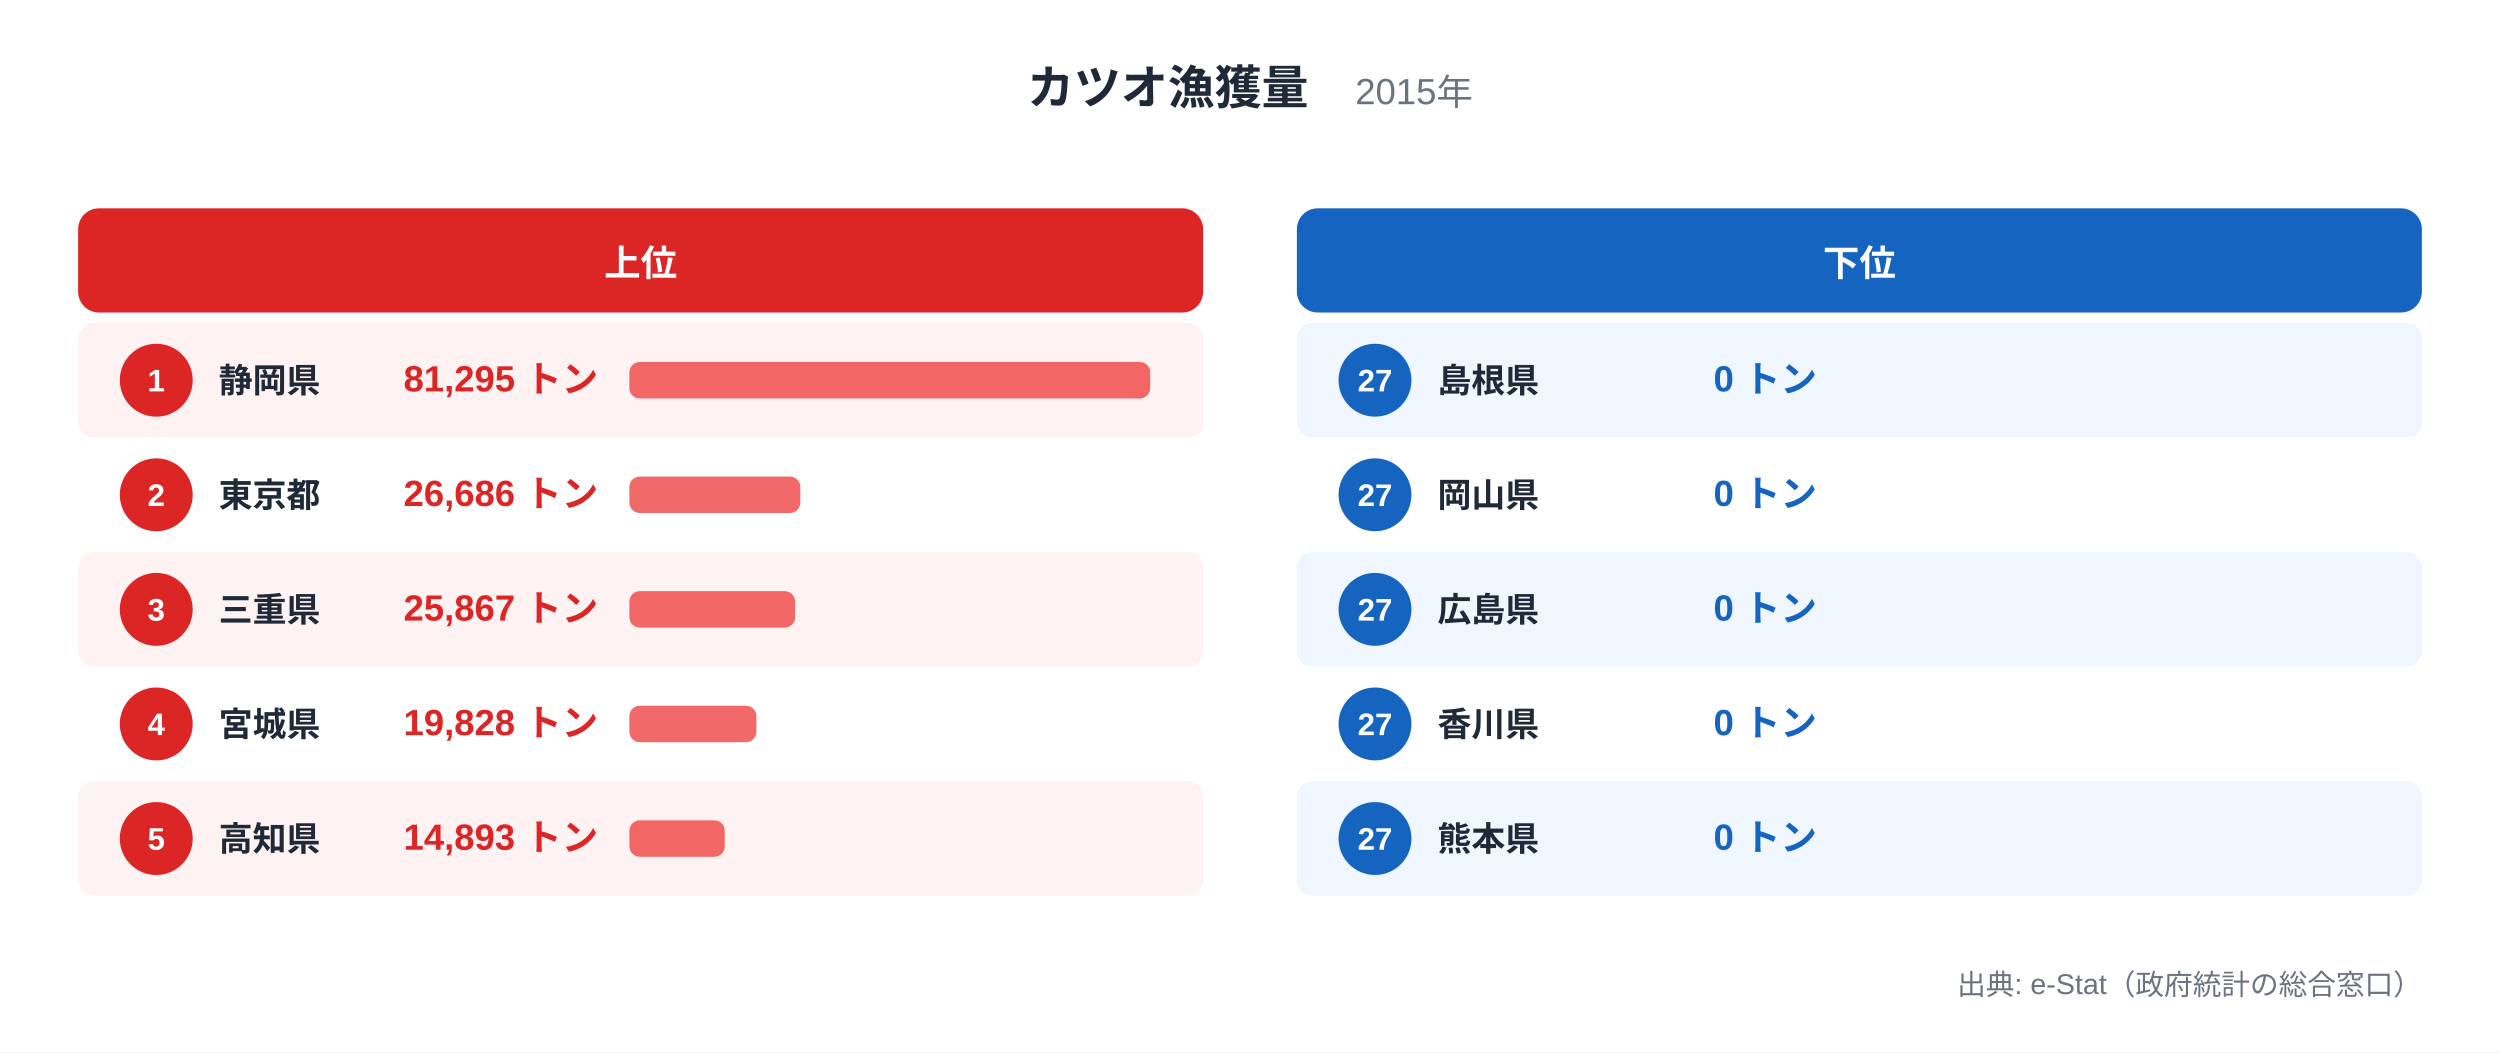
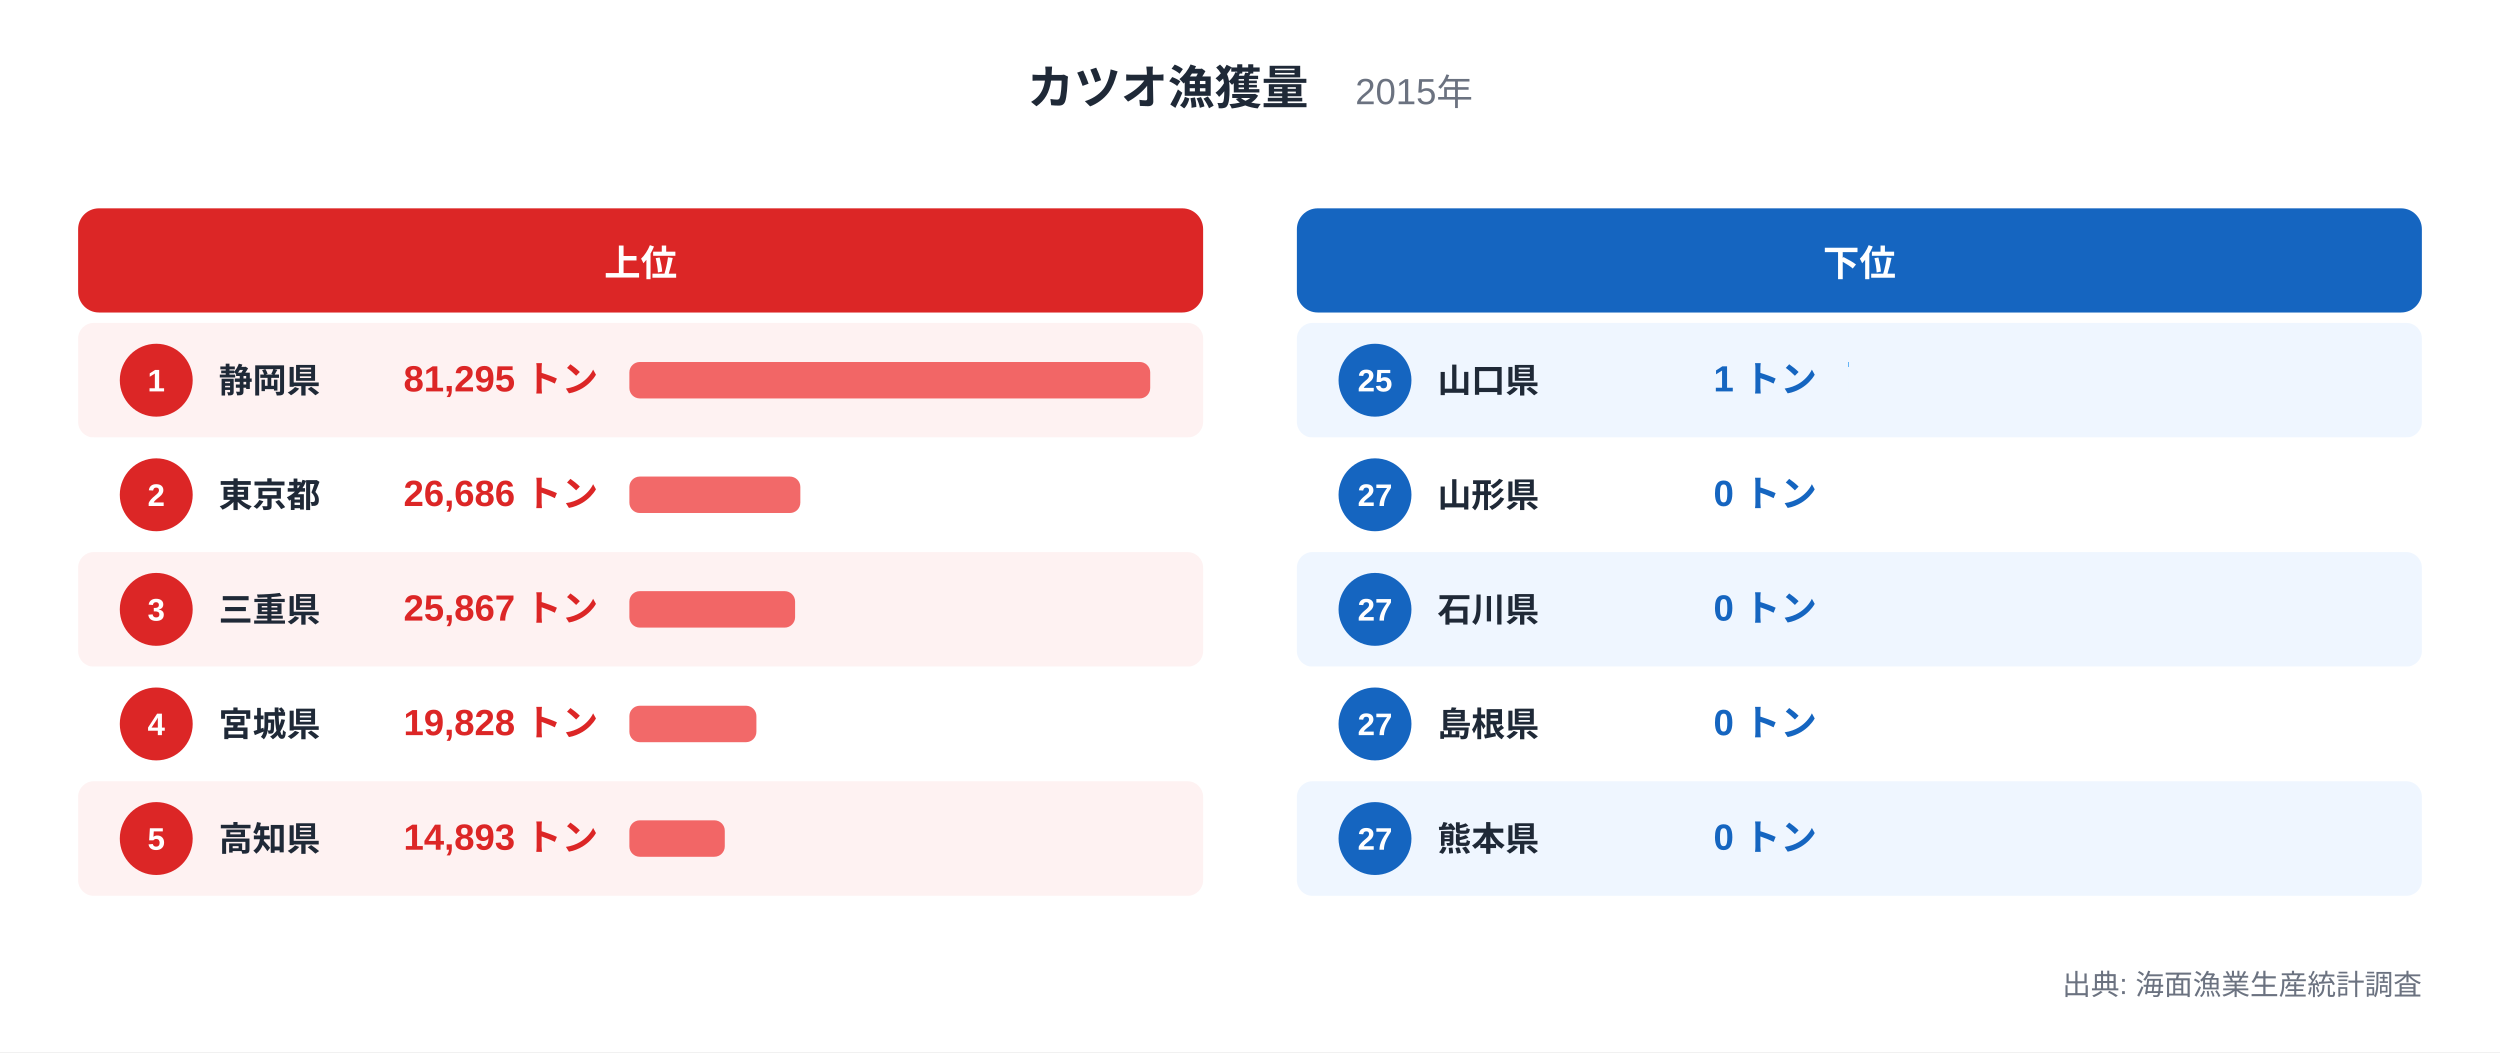
<svg xmlns="http://www.w3.org/2000/svg" width="960" height="404" viewBox="0 0 960 404" font-family="'Helvetica Neue', Arial, 'Hiragino Kaku Gothic ProN', sans-serif" role="img" aria-label="カツオ漁獲量">
  <style>
    .svg-bg{fill:#ffffff}
    .svg-plot{fill:#f9fafb}
    .svg-plot-border{stroke:#d1d5db}
    .svg-title{fill:#1f2937}
    .svg-axis{fill:#374151}
    .svg-tick{fill:#6b7280}
    .svg-grid{stroke:#e5e7eb}
    @media (prefers-color-scheme:dark){
    .svg-bg{fill:#0f172a}
    .svg-plot{fill:#1e293b}
    .svg-plot-border{stroke:#334155}
    .svg-title{fill:#e2e8f0}
    .svg-axis{fill:#cbd5e1}
    .svg-tick{fill:#94a3b8}
    .svg-grid{stroke:#334155}
    }
  </style>
  <rect width="960" height="404" class="svg-bg" />
  <text x="480" y="40" text-anchor="middle" font-size="18" font-weight="bold" class="svg-title">カツオ漁獲量　<tspan font-size="14" font-weight="normal" class="svg-tick">2015年</tspan>
  </text>
  <rect x="30" y="80" width="432" height="40" rx="8" fill="#dc2626" />
  <text x="246" y="106" text-anchor="middle" font-size="14" font-weight="bold" fill="#ffffff">上位</text>
  <rect x="30" y="124" width="432" height="44" rx="6" fill="#fef2f2" />
  <circle cx="60" cy="146" r="14" fill="#dc2626" />
  <text x="60" y="150.3" text-anchor="middle" font-size="12" font-weight="bold" fill="#ffffff">1</text>
  <text x="84" y="150.7" font-size="13" font-weight="bold" fill="#1f2937">静岡県</text>
  <text x="229.68" y="150.3" text-anchor="end" font-size="14" font-weight="700" fill="#dc2626">81,295 トン</text>
  <rect x="241.68" y="139" width="200" height="14" rx="4" fill="#ef4444" opacity="0.8" />
  <rect x="30" y="168" width="432" height="44" rx="6" fill="#ffffff" />
  <circle cx="60" cy="190" r="14" fill="#dc2626" />
  <text x="60" y="194.3" text-anchor="middle" font-size="12" font-weight="bold" fill="#ffffff">2</text>
  <text x="84" y="194.7" font-size="13" font-weight="bold" fill="#1f2937">東京都</text>
  <text x="229.68" y="194.3" text-anchor="end" font-size="14" font-weight="700" fill="#dc2626">26,686 トン</text>
  <rect x="241.68" y="183" width="65.652" height="14" rx="4" fill="#ef4444" opacity="0.8" />
  <rect x="30" y="212" width="432" height="44" rx="6" fill="#fef2f2" />
  <circle cx="60" cy="234" r="14" fill="#dc2626" />
  <text x="60" y="238.3" text-anchor="middle" font-size="12" font-weight="bold" fill="#ffffff">3</text>
  <text x="84" y="238.7" font-size="13" font-weight="bold" fill="#1f2937">三重県</text>
  <text x="229.68" y="238.3" text-anchor="end" font-size="14" font-weight="700" fill="#dc2626">25,867 トン</text>
  <rect x="241.68" y="227" width="63.637" height="14" rx="4" fill="#ef4444" opacity="0.8" />
  <rect x="30" y="256" width="432" height="44" rx="6" fill="#ffffff" />
  <circle cx="60" cy="278" r="14" fill="#dc2626" />
  <text x="60" y="282.3" text-anchor="middle" font-size="12" font-weight="bold" fill="#ffffff">4</text>
  <text x="84" y="282.7" font-size="13" font-weight="bold" fill="#1f2937">宮城県</text>
  <text x="229.68" y="282.3" text-anchor="end" font-size="14" font-weight="700" fill="#dc2626">19,828 トン</text>
  <rect x="241.68" y="271" width="48.78" height="14" rx="4" fill="#ef4444" opacity="0.8" />
  <rect x="30" y="300" width="432" height="44" rx="6" fill="#fef2f2" />
  <circle cx="60" cy="322" r="14" fill="#dc2626" />
  <text x="60" y="326.3" text-anchor="middle" font-size="12" font-weight="bold" fill="#ffffff">5</text>
  <text x="84" y="326.7" font-size="13" font-weight="bold" fill="#1f2937">高知県</text>
  <text x="229.68" y="326.3" text-anchor="end" font-size="14" font-weight="700" fill="#dc2626">14,893 トン</text>
  <rect x="241.68" y="315" width="36.639" height="14" rx="4" fill="#ef4444" opacity="0.8" />
  <rect x="498" y="80" width="432" height="40" rx="8" fill="#1565c0" />
  <text x="714" y="106" text-anchor="middle" font-size="14" font-weight="bold" fill="#ffffff">下位</text>
  <rect x="498" y="124" width="432" height="44" rx="6" fill="#eff6ff" />
  <circle cx="528" cy="146" r="14" fill="#1565c0" />
-   <text x="528" y="150.3" text-anchor="middle" font-size="12" font-weight="bold" fill="#ffffff">27</text>
-   <text x="552" y="150.7" font-size="13" font-weight="bold" fill="#1f2937">島根県</text>
-   <text x="697.68" y="150.3" text-anchor="end" font-size="14" font-weight="700" fill="#1565c0">0 トン</text>
-   <rect x="709.68" y="139" width="0" height="14" rx="4" fill="#42a5f5" opacity="0.8" />
+   <text x="528" y="150.3" text-anchor="middle" font-size="12" font-weight="bold" fill="#ffffff">25</text>
+   <text x="552" y="150.7" font-size="13" font-weight="bold" fill="#1f2937">山口県</text>
+   <text x="697.68" y="150.3" text-anchor="end" font-size="14" font-weight="700" fill="#1565c0">1 トン</text>
+   <rect x="709.68" y="139" width="0.002" height="14" rx="4" fill="#42a5f5" opacity="0.8" />
  <rect x="498" y="168" width="432" height="44" rx="6" fill="#ffffff" />
  <circle cx="528" cy="190" r="14" fill="#1565c0" />
  <text x="528" y="194.3" text-anchor="middle" font-size="12" font-weight="bold" fill="#ffffff">27</text>
-   <text x="552" y="194.7" font-size="13" font-weight="bold" fill="#1f2937">岡山県</text>
+   <text x="552" y="194.7" font-size="13" font-weight="bold" fill="#1f2937">山形県</text>
  <text x="697.68" y="194.3" text-anchor="end" font-size="14" font-weight="700" fill="#1565c0">0 トン</text>
  <rect x="709.68" y="183" width="0" height="14" rx="4" fill="#42a5f5" opacity="0.8" />
  <rect x="498" y="212" width="432" height="44" rx="6" fill="#eff6ff" />
  <circle cx="528" cy="234" r="14" fill="#1565c0" />
  <text x="528" y="238.3" text-anchor="middle" font-size="12" font-weight="bold" fill="#ffffff">27</text>
-   <text x="552" y="238.7" font-size="13" font-weight="bold" fill="#1f2937">広島県</text>
+   <text x="552" y="238.7" font-size="13" font-weight="bold" fill="#1f2937">石川県</text>
  <text x="697.68" y="238.3" text-anchor="end" font-size="14" font-weight="700" fill="#1565c0">0 トン</text>
  <rect x="709.68" y="227" width="0" height="14" rx="4" fill="#42a5f5" opacity="0.8" />
  <rect x="498" y="256" width="432" height="44" rx="6" fill="#ffffff" />
  <circle cx="528" cy="278" r="14" fill="#1565c0" />
  <text x="528" y="282.3" text-anchor="middle" font-size="12" font-weight="bold" fill="#ffffff">27</text>
-   <text x="552" y="282.7" font-size="13" font-weight="bold" fill="#1f2937">香川県</text>
+   <text x="552" y="282.7" font-size="13" font-weight="bold" fill="#1f2937">島根県</text>
  <text x="697.68" y="282.3" text-anchor="end" font-size="14" font-weight="700" fill="#1565c0">0 トン</text>
  <rect x="709.68" y="271" width="0" height="14" rx="4" fill="#42a5f5" opacity="0.8" />
  <rect x="498" y="300" width="432" height="44" rx="6" fill="#eff6ff" />
  <circle cx="528" cy="322" r="14" fill="#1565c0" />
  <text x="528" y="326.3" text-anchor="middle" font-size="12" font-weight="bold" fill="#ffffff">27</text>
  <text x="552" y="326.7" font-size="13" font-weight="bold" fill="#1f2937">熊本県</text>
  <text x="697.68" y="326.3" text-anchor="end" font-size="14" font-weight="700" fill="#1565c0">0 トン</text>
  <rect x="709.68" y="315" width="0" height="14" rx="4" fill="#42a5f5" opacity="0.8" />
-   <text x="930" y="382" text-anchor="end" font-size="11" class="svg-tick">出典: e-Stat（政府統計の総合窓口）</text>
+   <text x="930" y="382" text-anchor="end" font-size="11" class="svg-tick">出典: 海面漁業生産統計調査</text>
</svg>
